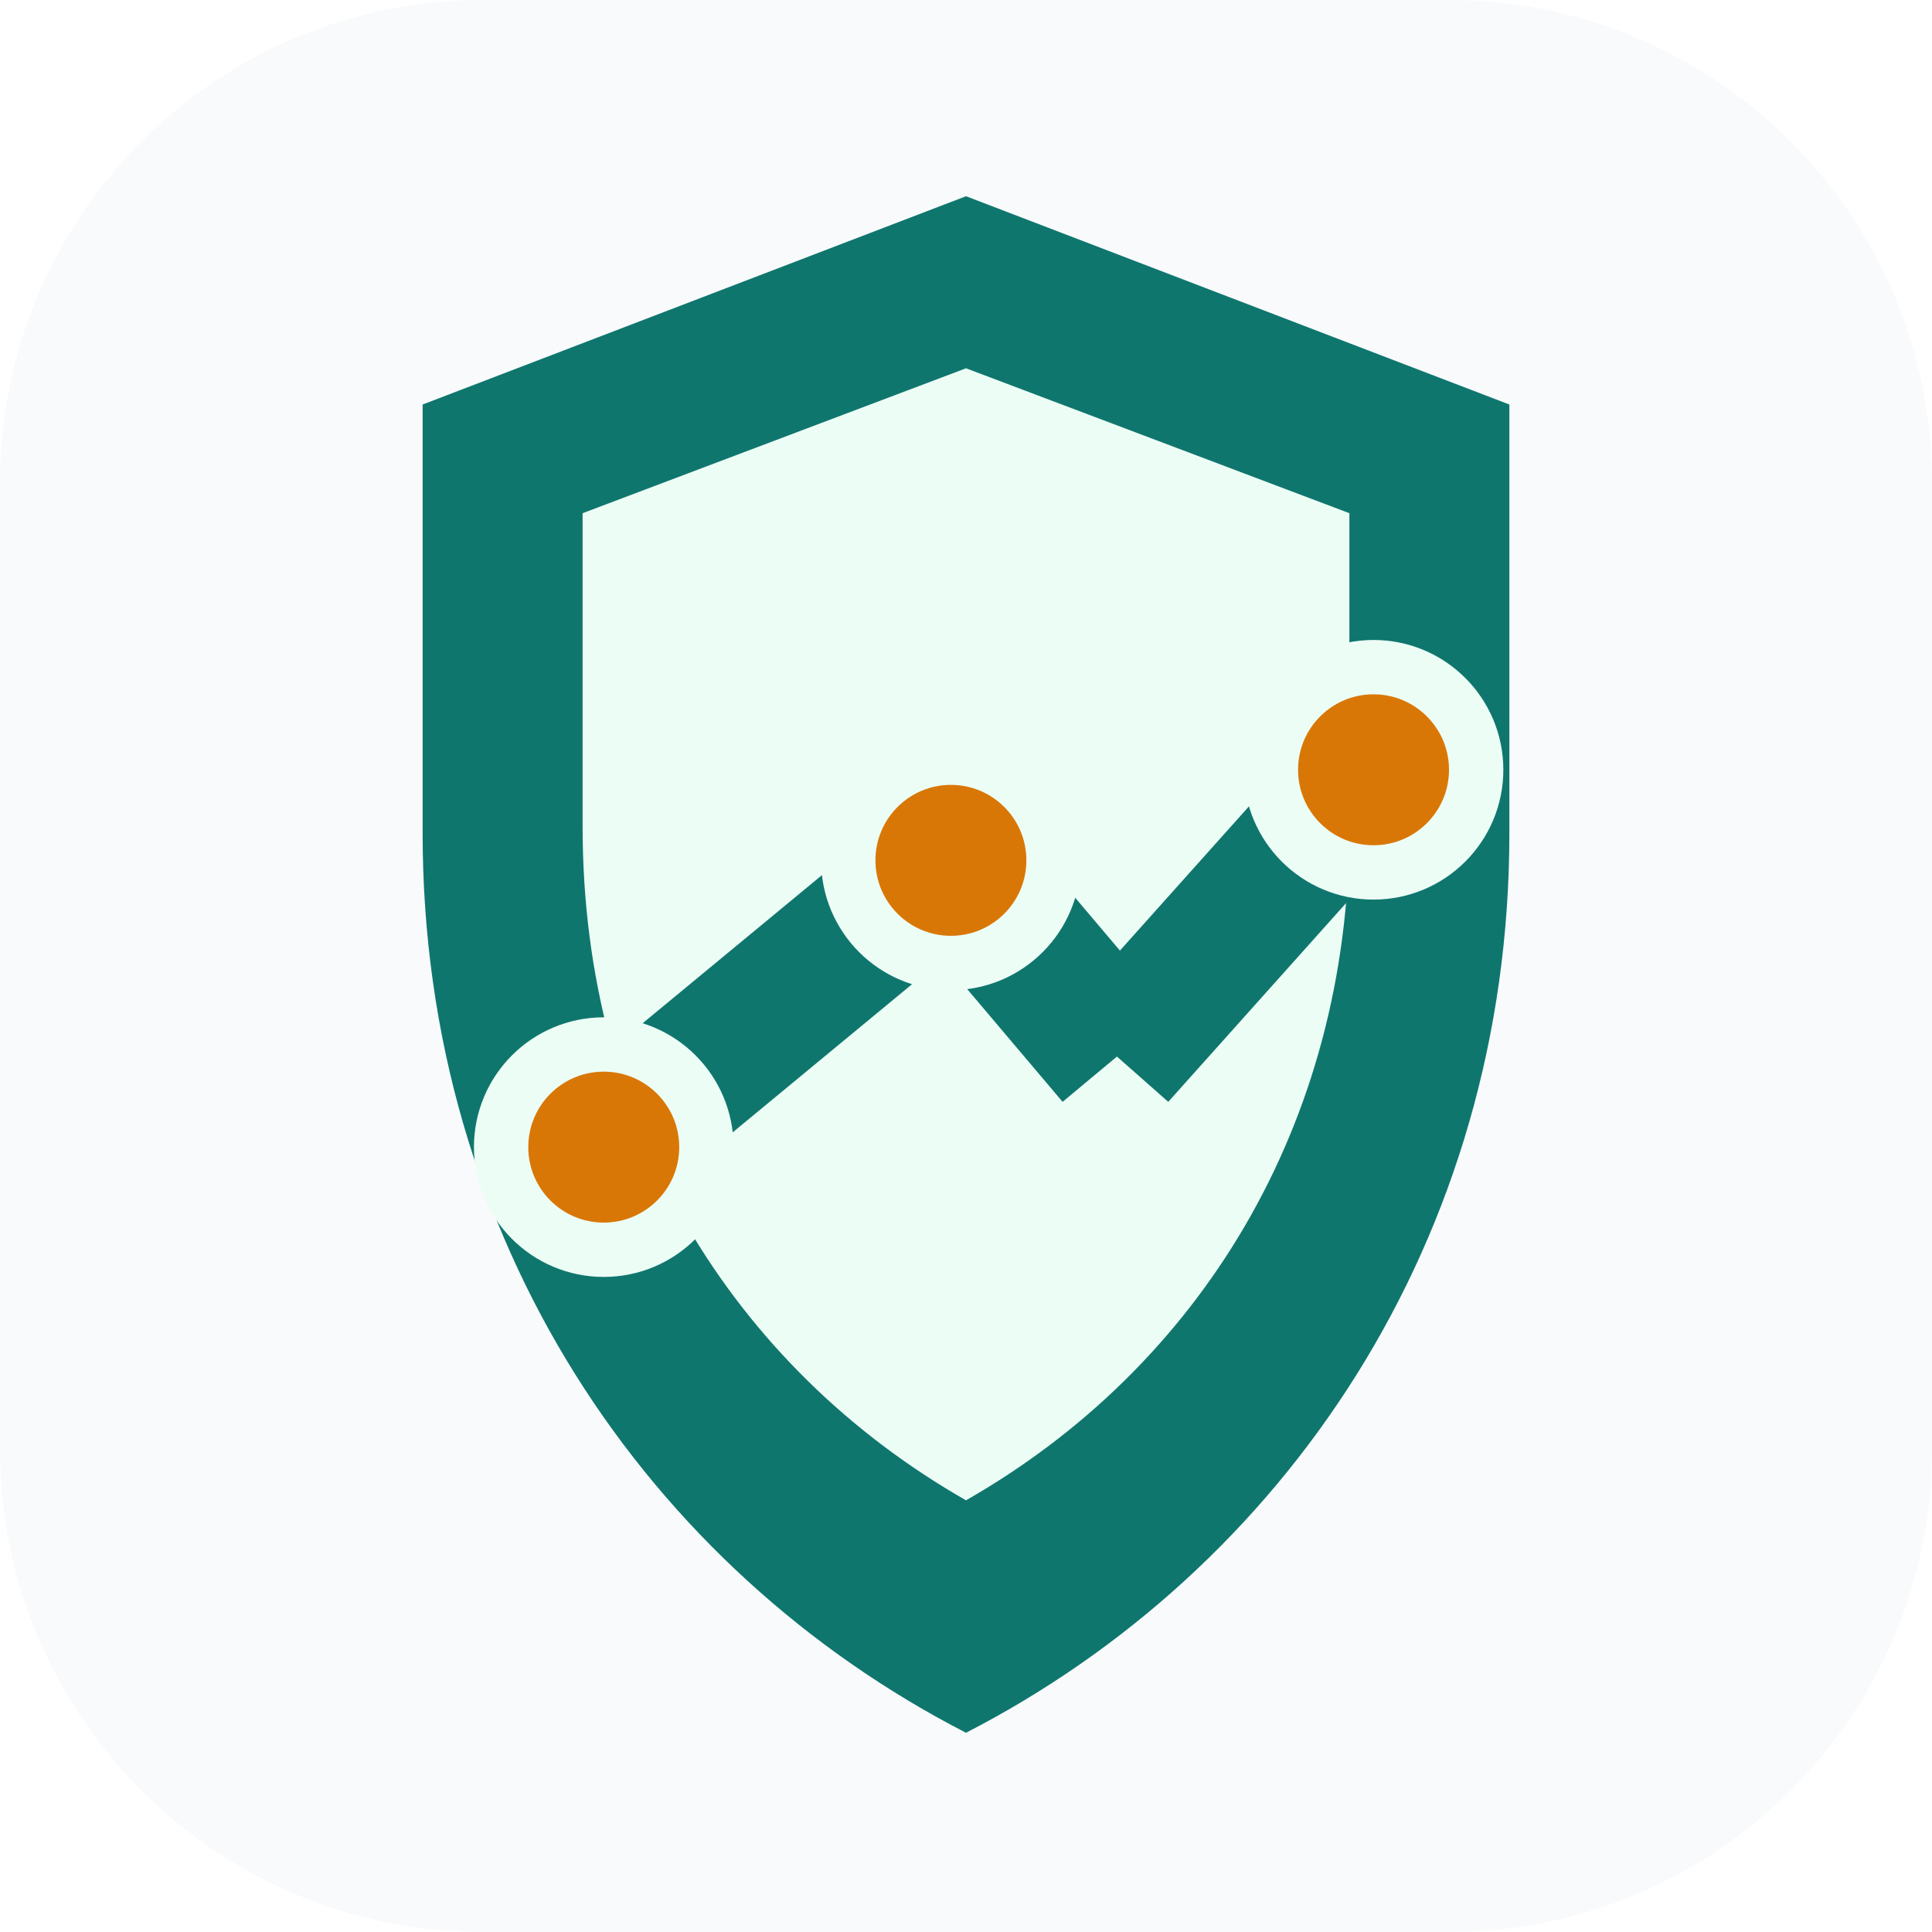
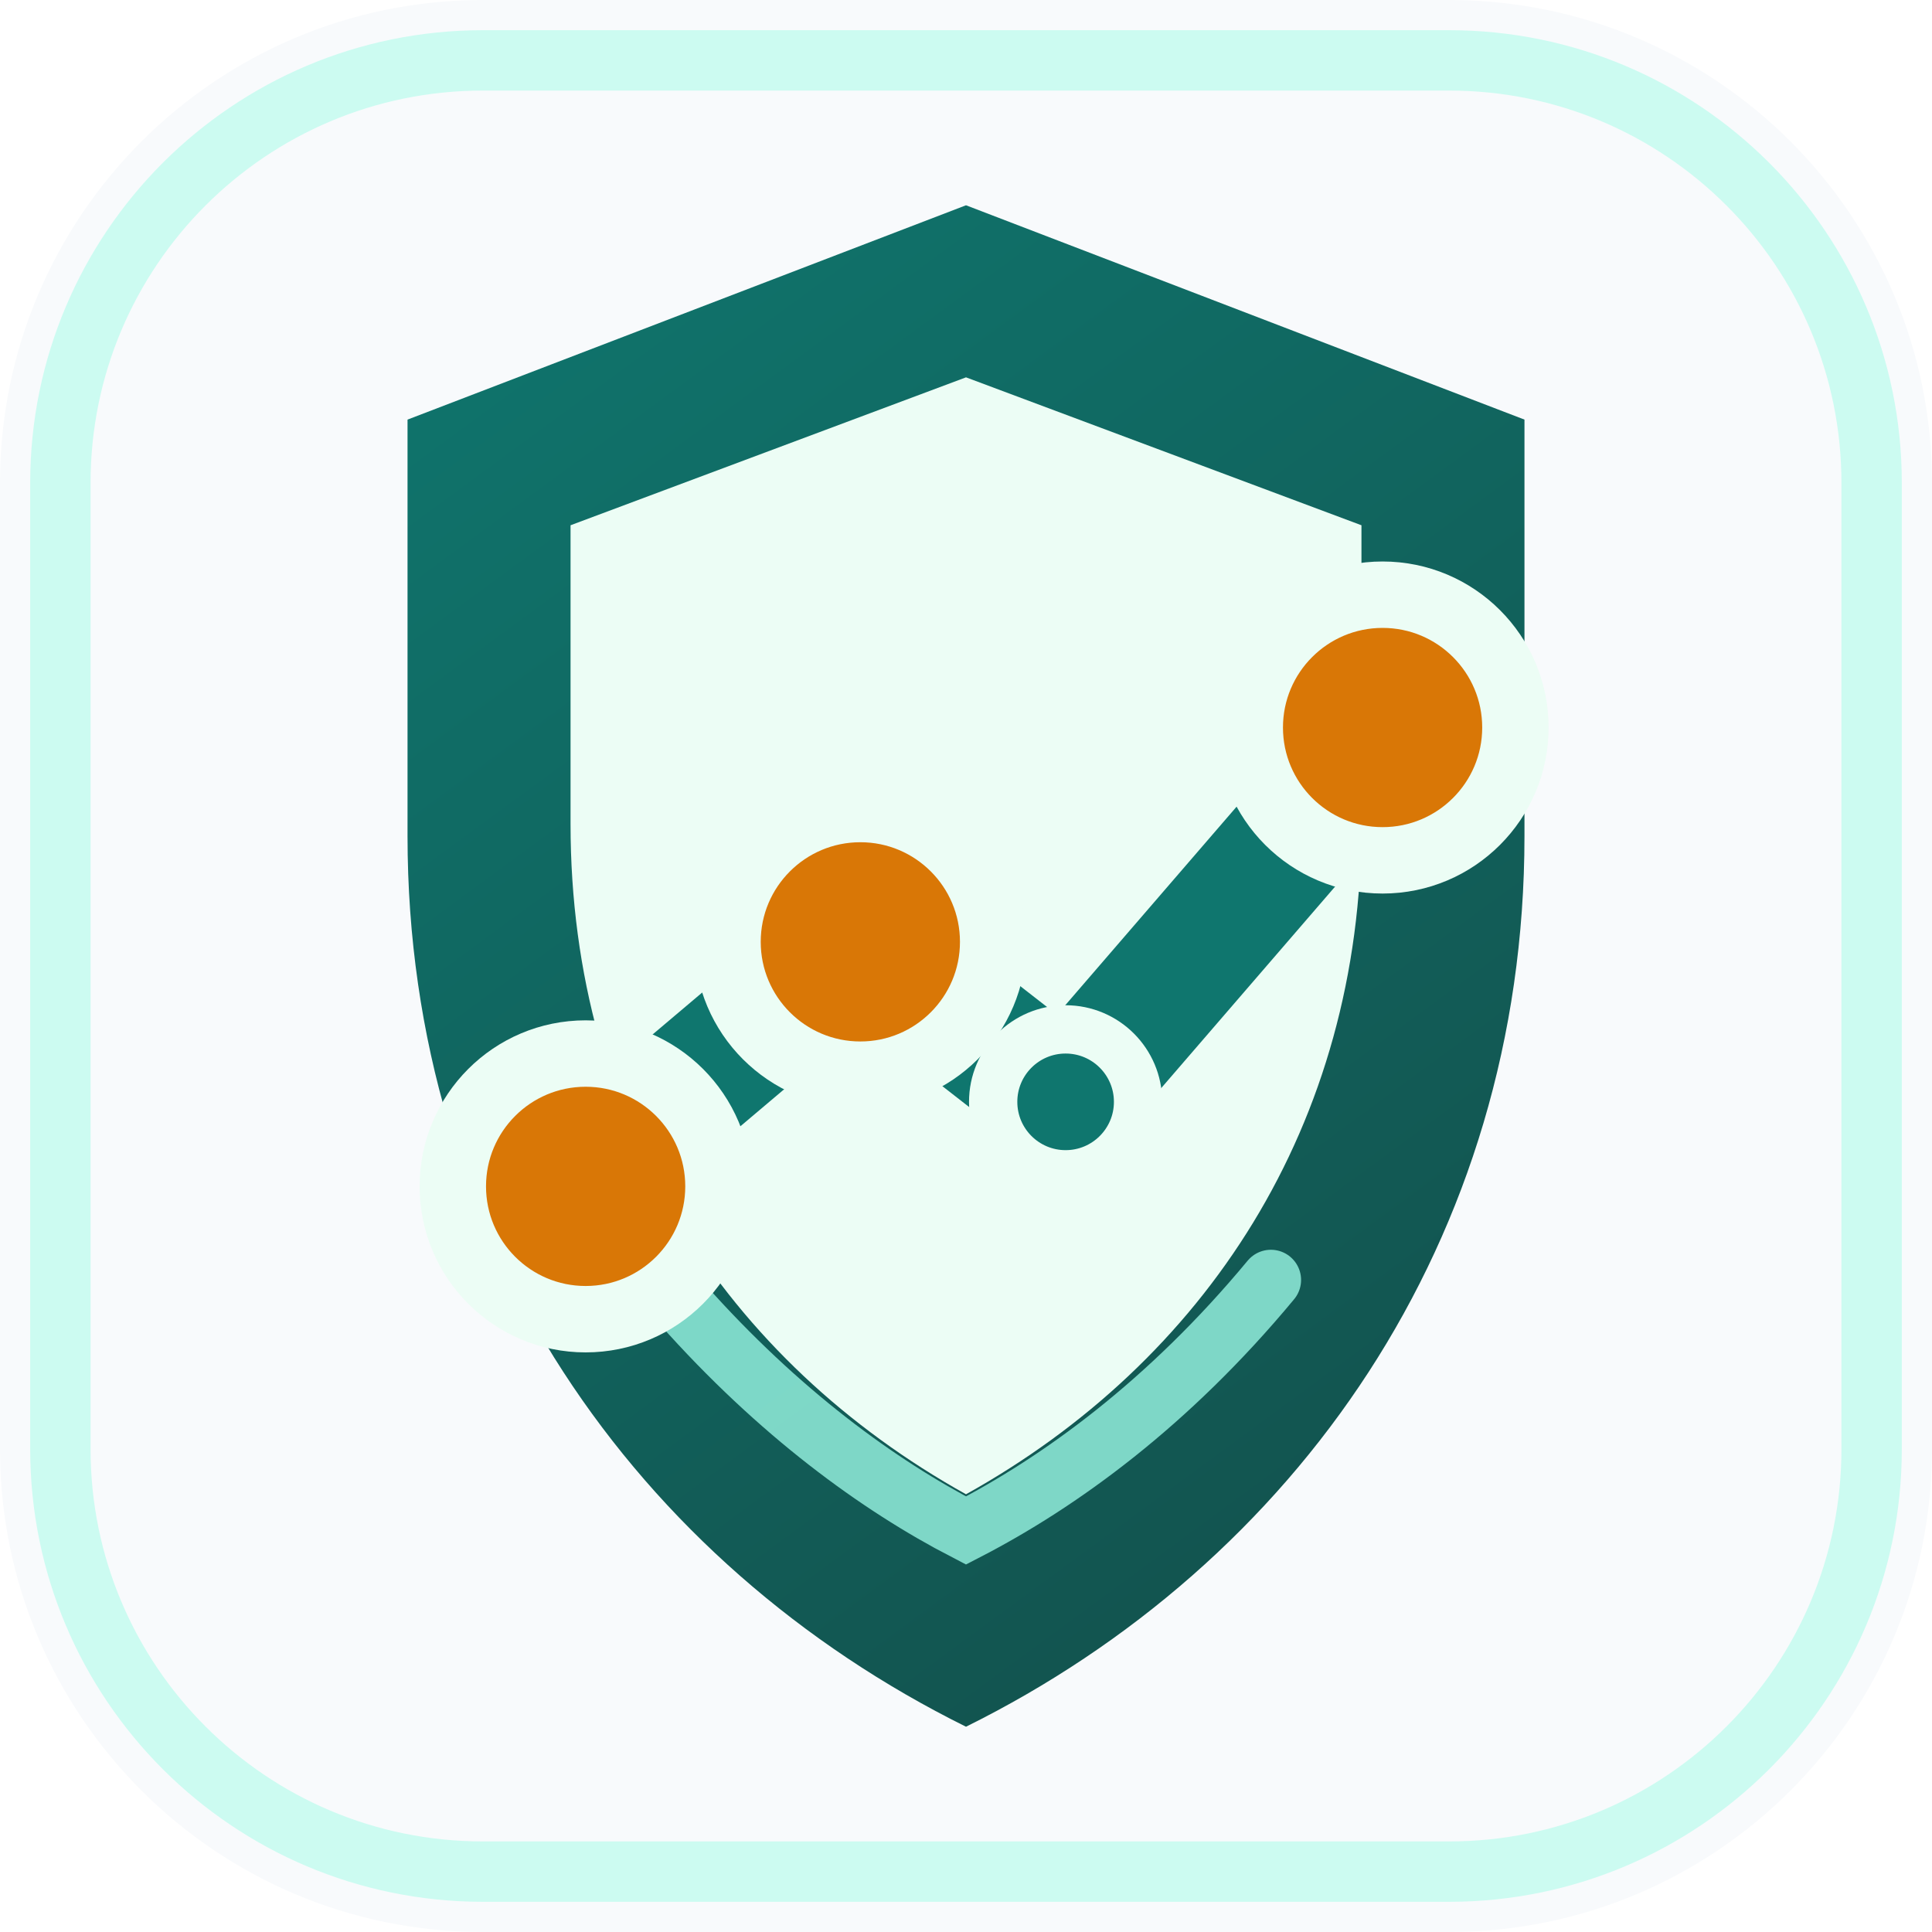
<svg xmlns="http://www.w3.org/2000/svg" width="64" height="64" viewBox="0 0 64 64" fill="none">
  <rect width="64" height="64" rx="16" fill="#F8FAFC" />
-   <path d="M32 6.5 50 13.4v14.2c0 13.5-7.5 24.4-18 29.8-10.5-5.4-18-16.3-18-29.8V13.4L32 6.5Z" fill="#0F766E" />
-   <path d="M32 12.2 44.7 17v10.4c0 9.9-5 17.9-12.7 22.3-7.7-4.4-12.7-12.4-12.7-22.3V17L32 12.2Z" fill="#ECFDF5" />
-   <polygon points="21.5 39.8 18.5 36.2 30 26.7 33 30.3" fill="#0F766E" />
-   <polygon points="29.7 30 33.3 27 38.8 33.5 35.2 36.5" fill="#0F766E" />
-   <polygon points="38.7 36.5 35.3 33.5 43.8 24 47.2 27" fill="#0F766E" />
-   <circle cx="20" cy="38" r="3.4" fill="#D97706" stroke="#ECFDF5" stroke-width="1.8" />
-   <circle cx="31.5" cy="28.5" r="3.4" fill="#D97706" stroke="#ECFDF5" stroke-width="1.8" />
-   <circle cx="45.5" cy="25.5" r="3.4" fill="#D97706" stroke="#ECFDF5" stroke-width="1.8" />
+   <rect x="2" y="2" width="60" height="60" rx="14" stroke="#CCFBF1" stroke-width="2" />
+   <path d="M32 6.8 50.5 13.9v13.8c0 13.4-7.6 24.1-18.5 29.5-10.9-5.4-18.5-16.1-18.5-29.5V13.9L32 6.8Z" fill="url(#shieldGradient)" />
+   <path d="M32 12.5 45.1 17.4v9.9c0 10-5.2 17.8-13.1 22.2-7.9-4.4-13.1-12.2-13.1-22.2v-9.9L32 12.5Z" fill="#ECFDF5" />
+   <path d="M18.8 39.4 28.5 31.2 35.3 36.5 46 24.1" stroke="#0F766E" stroke-width="4.2" stroke-linecap="round" stroke-linejoin="round" />
+   <path d="M22.6 43.2c3.2 3.6 6.5 6 9.4 7.5 3.1-1.6 6.7-4.2 10.1-8.3" stroke="#99F6E4" stroke-width="2" stroke-linecap="round" opacity="0.8" />
+   <circle cx="19.4" cy="39.3" r="4.4" fill="#D97706" stroke="#ECFDF5" stroke-width="2.2" />
+   <circle cx="28.5" cy="31.2" r="4.4" fill="#D97706" stroke="#ECFDF5" stroke-width="2.2" />
+   <circle cx="45.8" cy="24.1" r="4.4" fill="#D97706" stroke="#ECFDF5" stroke-width="2.2" />
+   <circle cx="35.3" cy="36.5" r="2.4" fill="#0F766E" stroke="#ECFDF5" stroke-width="1.6" />
+   <defs>
+     <linearGradient id="shieldGradient" x1="13.5" y1="6.8" x2="50.5" y2="57.2" gradientUnits="userSpaceOnUse">
+       <stop stop-color="#0F766E" />
+       <stop offset="1" stop-color="#134E4A" />
+     </linearGradient>
+   </defs>
</svg>
